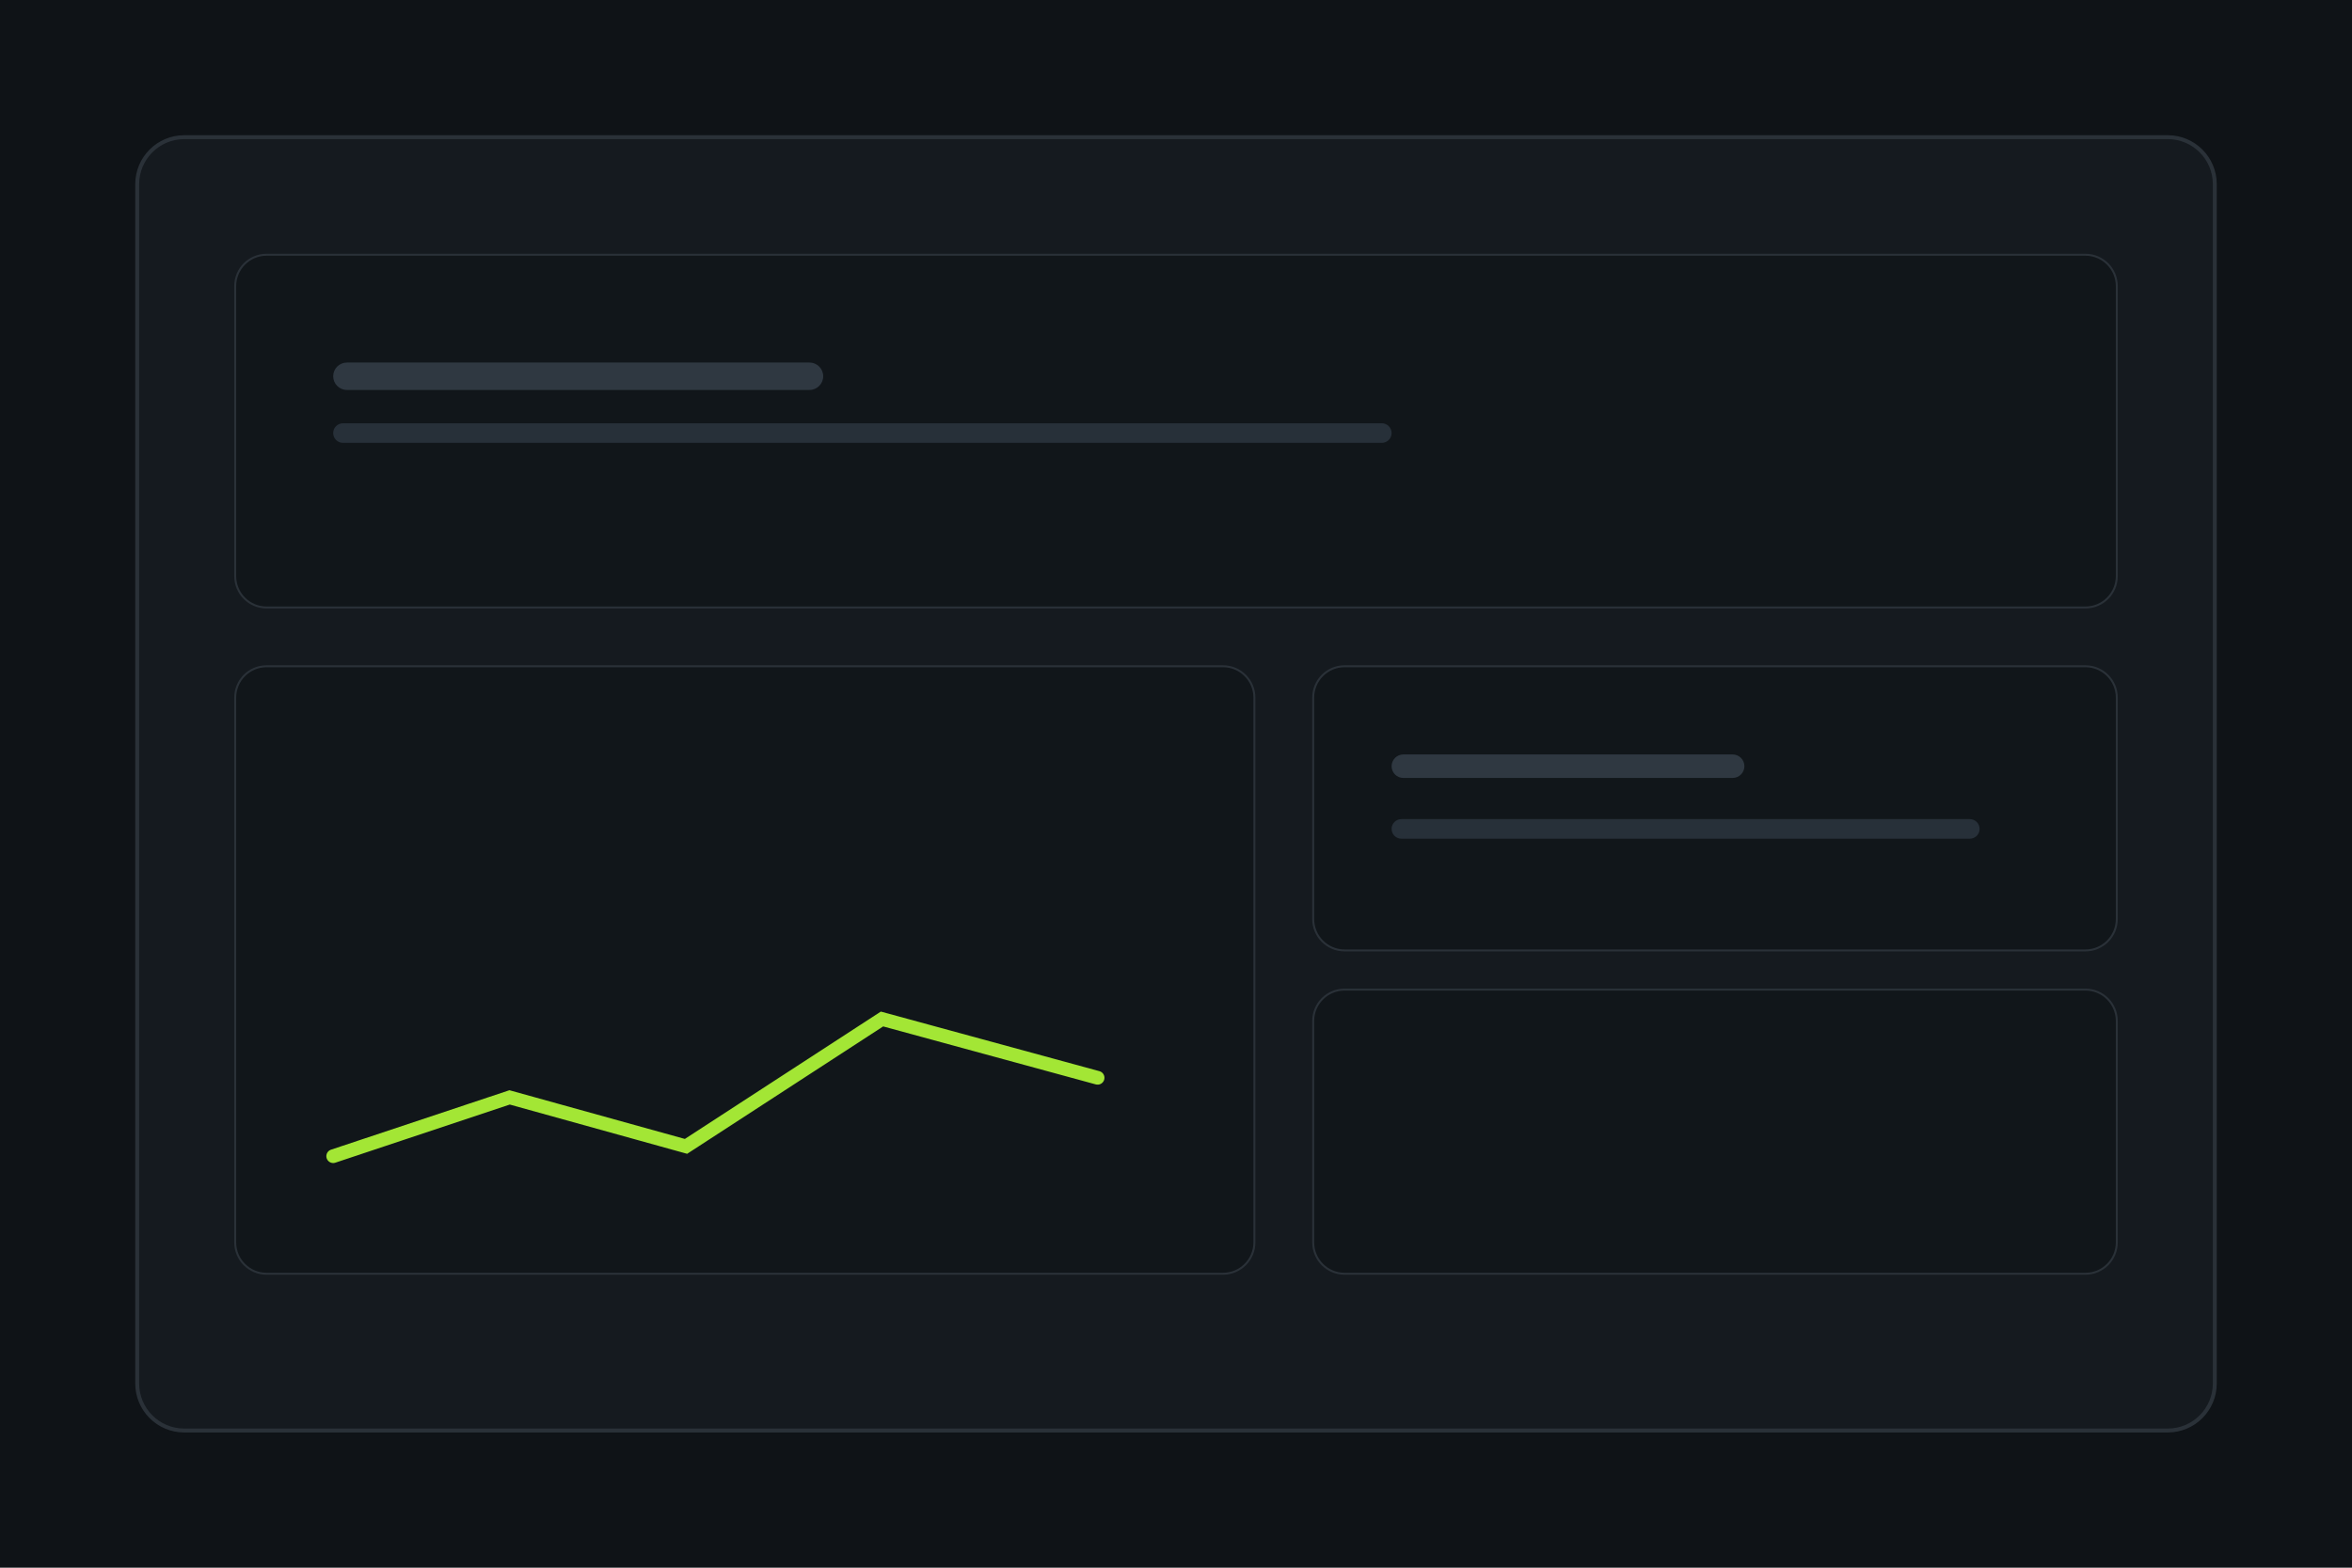
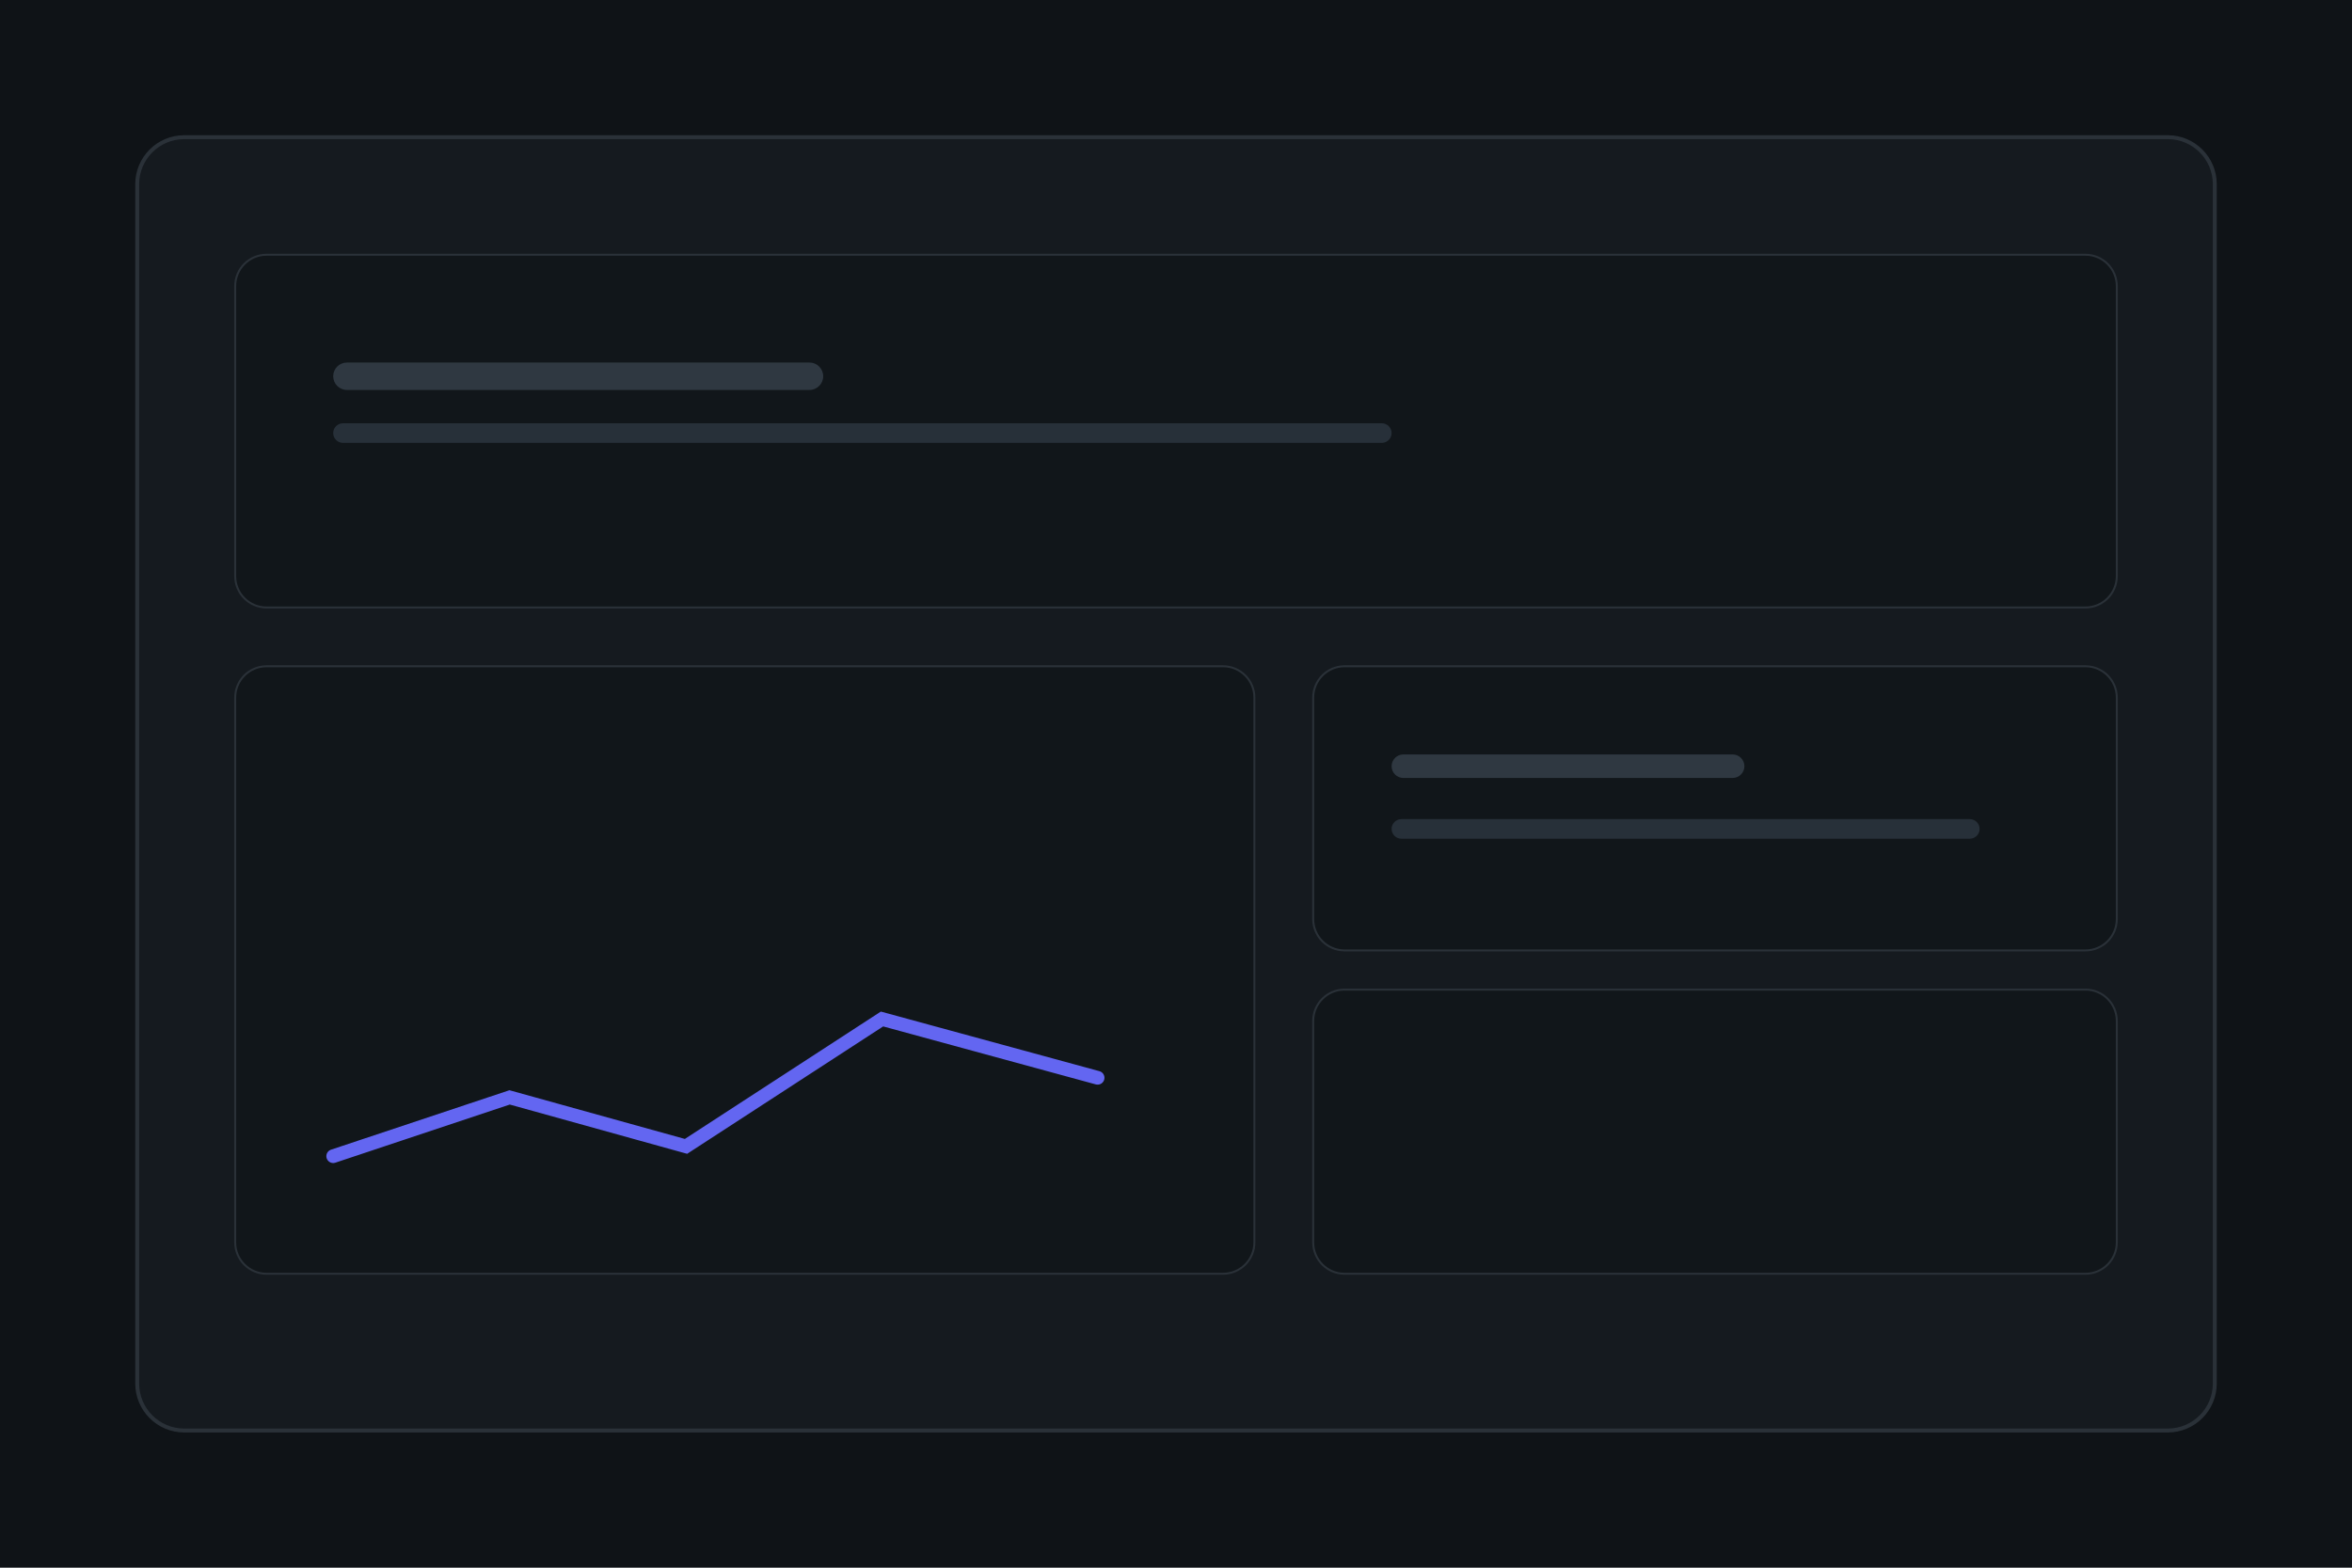
<svg xmlns="http://www.w3.org/2000/svg" width="1200" height="800" viewBox="0 0 1200 800" fill="none">
  <rect width="1200" height="800" fill="#0F1317" />
  <rect x="70" y="70" width="1060" height="660" rx="24" fill="#151A1F" stroke="#2A3138" stroke-width="2" />
  <rect x="120" y="130" width="960" height="180" rx="16" fill="#11161A" stroke="#2A3138" />
  <rect x="120" y="340" width="520" height="310" rx="16" fill="#11161A" stroke="#2A3138" />
  <rect x="670" y="340" width="410" height="145" rx="16" fill="#11161A" stroke="#2A3138" />
  <rect x="670" y="505" width="410" height="145" rx="16" fill="#11161A" stroke="#2A3138" />
  <rect x="170" y="185" width="250" height="14" rx="7" fill="#2F3841" />
  <rect x="170" y="216" width="540" height="10" rx="5" fill="#273039" />
-   <path d="M170 590L260 560L350 585L450 520L560 550" stroke="#A3E635" stroke-width="7" stroke-linecap="round" />
+   <path d="M170 590L260 560L350 585L450 520L560 550" stroke="#6366F1" stroke-width="7" stroke-linecap="round" />
  <rect x="710" y="385" width="180" height="12" rx="6" fill="#2F3841" />
  <rect x="710" y="418" width="300" height="10" rx="5" fill="#273039" />
</svg>
